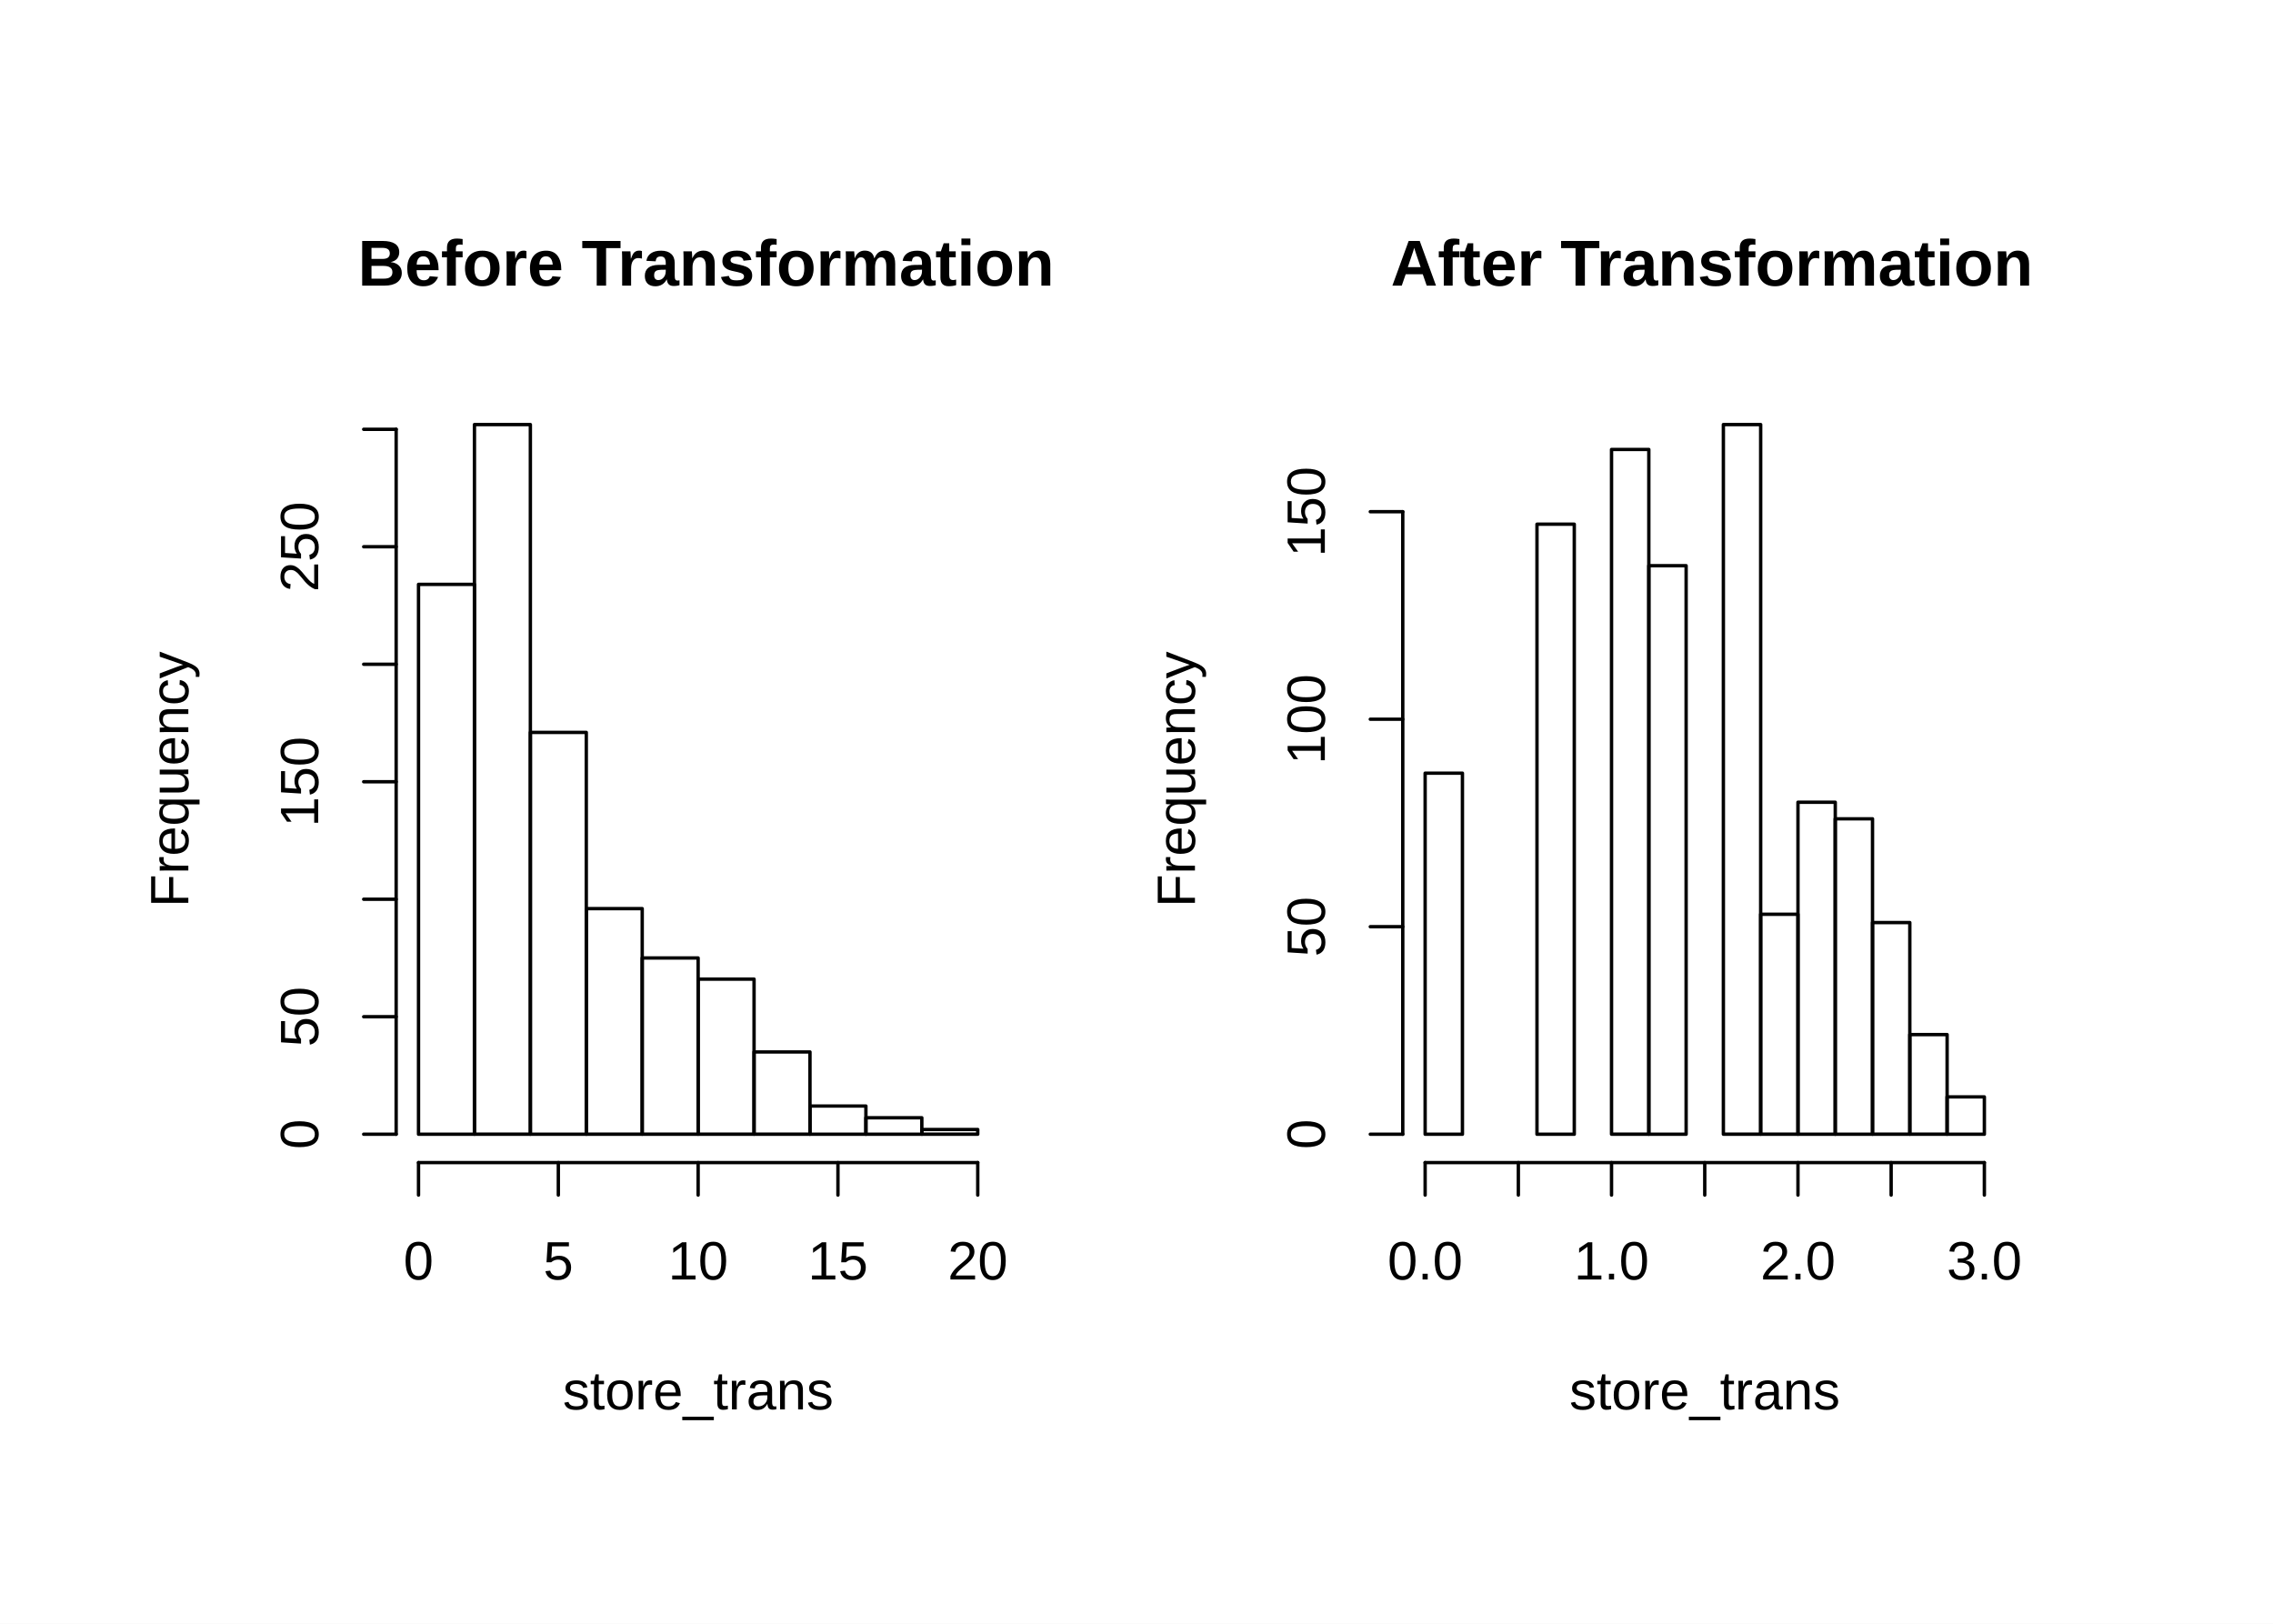
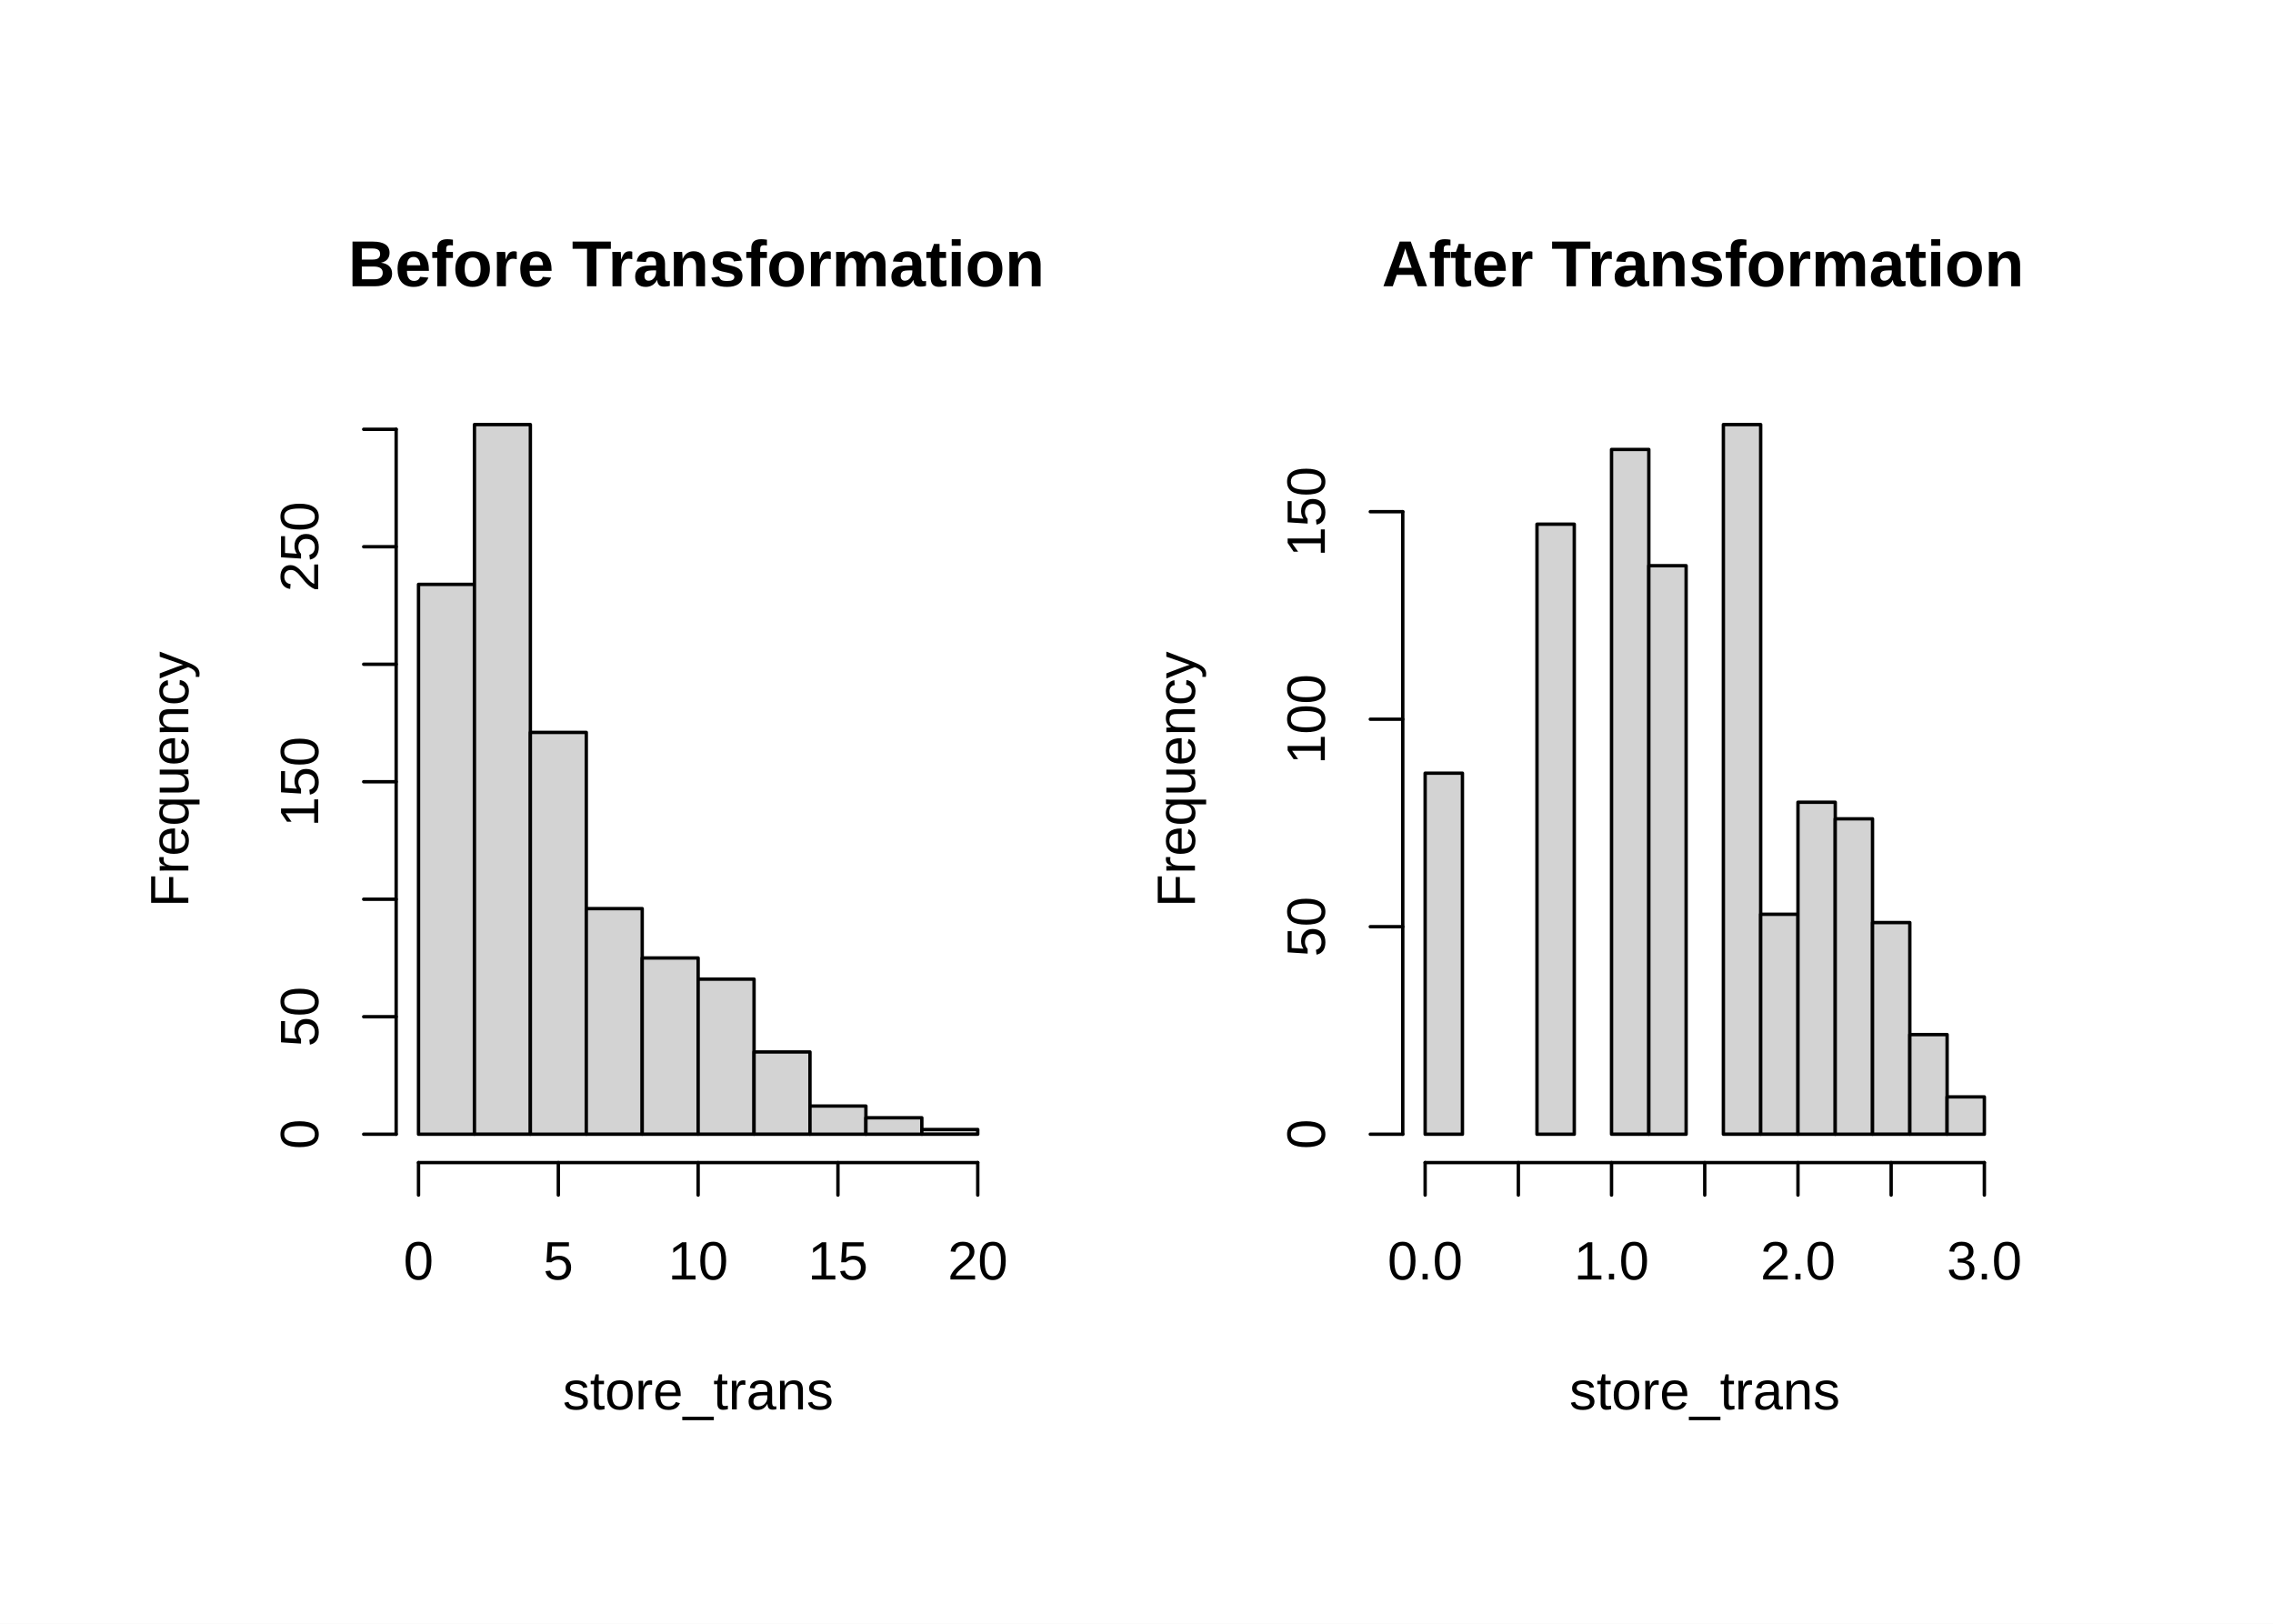
<svg xmlns="http://www.w3.org/2000/svg" viewBox="0 0 504.00 360.00">
  <defs>
    <style type="text/css">
    line, polyline, polygon, path, rect, circle {
      fill: none;
      stroke: #000000;
      stroke-linecap: round;
      stroke-linejoin: round;
      stroke-miterlimit: 10.00;
    }
  </style>
  </defs>
  <rect width="100%" height="100%" style="stroke: none; fill: #FFFFFF;" />
  <defs>
    <clipPath id="cpMjguODB8MjUyLjAwfDMzMS4yMHwyOC44MA==">
      <rect x="28.80" y="28.80" width="223.20" height="302.40" />
    </clipPath>
  </defs>
  <g clip-path="url(#cpMjguODB8MjUyLjAwfDMzMS4yMHwyOC44MA==)">
-     <text x="79.34" y="63.33" style="font-size: 14.40px; font-weight: bold; font-family: Arial;" textLength="150.91px" lengthAdjust="spacingAndGlyphs">Before Transformation</text>
+     <text x="77.19" y="63.47" style="font-size: 14.40px; font-weight: bold; font-family: Arial;" textLength="155.22px" lengthAdjust="spacingAndGlyphs">Before Transformation</text>
  </g>
  <g clip-path="url(#cpMjguODB8MjUyLjAwfDMzMS4yMHwyOC44MA==)">
    <text x="124.79" y="312.48" style="font-size: 12.00px; font-family: Arial;" textLength="60.03px" lengthAdjust="spacingAndGlyphs">store_trans</text>
  </g>
  <g clip-path="url(#cpMjguODB8MjUyLjAwfDMzMS4yMHwyOC44MA==)">
    <text transform="translate(41.76,201.15) rotate(-90)" style="font-size: 12.00px; font-family: Arial;" textLength="56.70px" lengthAdjust="spacingAndGlyphs">Frequency</text>
  </g>
  <defs>
    <clipPath id="cpMC4wMHw1MDQuMDB8MzYwLjAwfDAuMDA=">
      <rect x="0.00" y="0.00" width="504.00" height="360.00" />
    </clipPath>
  </defs>
  <line x1="92.80" y1="257.76" x2="216.80" y2="257.76" style="stroke-width: 0.75;" clip-path="url(#cpMC4wMHw1MDQuMDB8MzYwLjAwfDAuMDA=)" />
  <line x1="92.80" y1="257.76" x2="92.80" y2="264.96" style="stroke-width: 0.75;" clip-path="url(#cpMC4wMHw1MDQuMDB8MzYwLjAwfDAuMDA=)" />
  <line x1="123.80" y1="257.76" x2="123.80" y2="264.96" style="stroke-width: 0.75;" clip-path="url(#cpMC4wMHw1MDQuMDB8MzYwLjAwfDAuMDA=)" />
  <line x1="154.80" y1="257.76" x2="154.80" y2="264.96" style="stroke-width: 0.75;" clip-path="url(#cpMC4wMHw1MDQuMDB8MzYwLjAwfDAuMDA=)" />
  <line x1="185.80" y1="257.76" x2="185.80" y2="264.96" style="stroke-width: 0.75;" clip-path="url(#cpMC4wMHw1MDQuMDB8MzYwLjAwfDAuMDA=)" />
  <line x1="216.80" y1="257.76" x2="216.80" y2="264.96" style="stroke-width: 0.75;" clip-path="url(#cpMC4wMHw1MDQuMDB8MzYwLjAwfDAuMDA=)" />
  <g clip-path="url(#cpMC4wMHw1MDQuMDB8MzYwLjAwfDAuMDA=)">
    <text x="89.46" y="283.68" style="font-size: 12.00px; font-family: Arial;" textLength="6.67px" lengthAdjust="spacingAndGlyphs">0</text>
  </g>
  <g clip-path="url(#cpMC4wMHw1MDQuMDB8MzYwLjAwfDAuMDA=)">
    <text x="120.46" y="283.68" style="font-size: 12.00px; font-family: Arial;" textLength="6.67px" lengthAdjust="spacingAndGlyphs">5</text>
  </g>
  <g clip-path="url(#cpMC4wMHw1MDQuMDB8MzYwLjAwfDAuMDA=)">
    <text x="148.13" y="283.68" style="font-size: 12.00px; font-family: Arial;" textLength="13.35px" lengthAdjust="spacingAndGlyphs">10</text>
  </g>
  <g clip-path="url(#cpMC4wMHw1MDQuMDB8MzYwLjAwfDAuMDA=)">
    <text x="179.13" y="283.68" style="font-size: 12.00px; font-family: Arial;" textLength="13.35px" lengthAdjust="spacingAndGlyphs">15</text>
  </g>
  <g clip-path="url(#cpMC4wMHw1MDQuMDB8MzYwLjAwfDAuMDA=)">
    <text x="210.13" y="283.68" style="font-size: 12.00px; font-family: Arial;" textLength="13.35px" lengthAdjust="spacingAndGlyphs">20</text>
  </g>
  <line x1="87.84" y1="251.47" x2="87.84" y2="95.18" style="stroke-width: 0.75;" clip-path="url(#cpMC4wMHw1MDQuMDB8MzYwLjAwfDAuMDA=)" />
  <line x1="87.84" y1="251.47" x2="80.64" y2="251.47" style="stroke-width: 0.75;" clip-path="url(#cpMC4wMHw1MDQuMDB8MzYwLjAwfDAuMDA=)" />
  <line x1="87.84" y1="225.42" x2="80.64" y2="225.42" style="stroke-width: 0.75;" clip-path="url(#cpMC4wMHw1MDQuMDB8MzYwLjAwfDAuMDA=)" />
  <line x1="87.84" y1="199.37" x2="80.64" y2="199.37" style="stroke-width: 0.75;" clip-path="url(#cpMC4wMHw1MDQuMDB8MzYwLjAwfDAuMDA=)" />
  <line x1="87.84" y1="173.32" x2="80.64" y2="173.32" style="stroke-width: 0.75;" clip-path="url(#cpMC4wMHw1MDQuMDB8MzYwLjAwfDAuMDA=)" />
  <line x1="87.84" y1="147.27" x2="80.64" y2="147.27" style="stroke-width: 0.75;" clip-path="url(#cpMC4wMHw1MDQuMDB8MzYwLjAwfDAuMDA=)" />
  <line x1="87.84" y1="121.22" x2="80.64" y2="121.22" style="stroke-width: 0.75;" clip-path="url(#cpMC4wMHw1MDQuMDB8MzYwLjAwfDAuMDA=)" />
  <line x1="87.84" y1="95.18" x2="80.64" y2="95.18" style="stroke-width: 0.75;" clip-path="url(#cpMC4wMHw1MDQuMDB8MzYwLjAwfDAuMDA=)" />
  <g clip-path="url(#cpMC4wMHw1MDQuMDB8MzYwLjAwfDAuMDA=)">
    <text transform="translate(70.56,254.80) rotate(-90)" style="font-size: 12.00px; font-family: Arial;" textLength="6.67px" lengthAdjust="spacingAndGlyphs">0</text>
  </g>
  <g clip-path="url(#cpMC4wMHw1MDQuMDB8MzYwLjAwfDAuMDA=)">
    <text transform="translate(70.56,232.09) rotate(-90)" style="font-size: 12.00px; font-family: Arial;" textLength="13.35px" lengthAdjust="spacingAndGlyphs">50</text>
  </g>
  <g clip-path="url(#cpMC4wMHw1MDQuMDB8MzYwLjAwfDAuMDA=)">
    <text transform="translate(70.56,183.33) rotate(-90)" style="font-size: 12.00px; font-family: Arial;" textLength="20.02px" lengthAdjust="spacingAndGlyphs">150</text>
  </g>
  <g clip-path="url(#cpMC4wMHw1MDQuMDB8MzYwLjAwfDAuMDA=)">
    <text transform="translate(70.56,131.23) rotate(-90)" style="font-size: 12.00px; font-family: Arial;" textLength="20.02px" lengthAdjust="spacingAndGlyphs">250</text>
  </g>
  <defs>
    <clipPath id="cpODcuODR8MjIxLjc2fDI1Ny43Nnw4Ny44NA==">
      <rect x="87.84" y="87.84" width="133.92" height="169.92" />
    </clipPath>
  </defs>
-   <rect x="92.80" y="129.56" width="12.40" height="121.91" style="stroke-width: 0.75;" clip-path="url(#cpODcuODR8MjIxLjc2fDI1Ny43Nnw4Ny44NA==)" />
-   <rect x="105.20" y="94.13" width="12.40" height="157.33" style="stroke-width: 0.75;" clip-path="url(#cpODcuODR8MjIxLjc2fDI1Ny43Nnw4Ny44NA==)" />
-   <rect x="117.60" y="162.38" width="12.40" height="89.09" style="stroke-width: 0.75;" clip-path="url(#cpODcuODR8MjIxLjc2fDI1Ny43Nnw4Ny44NA==)" />
-   <rect x="130.00" y="201.45" width="12.40" height="50.01" style="stroke-width: 0.75;" clip-path="url(#cpODcuODR8MjIxLjc2fDI1Ny43Nnw4Ny44NA==)" />
-   <rect x="142.40" y="212.39" width="12.40" height="39.07" style="stroke-width: 0.75;" clip-path="url(#cpODcuODR8MjIxLjc2fDI1Ny43Nnw4Ny44NA==)" />
-   <rect x="154.80" y="217.08" width="12.40" height="34.38" style="stroke-width: 0.75;" clip-path="url(#cpODcuODR8MjIxLjc2fDI1Ny43Nnw4Ny44NA==)" />
-   <rect x="167.20" y="233.23" width="12.40" height="18.23" style="stroke-width: 0.75;" clip-path="url(#cpODcuODR8MjIxLjc2fDI1Ny43Nnw4Ny44NA==)" />
-   <rect x="179.60" y="245.22" width="12.40" height="6.25" style="stroke-width: 0.75;" clip-path="url(#cpODcuODR8MjIxLjc2fDI1Ny43Nnw4Ny44NA==)" />
-   <rect x="192.00" y="247.82" width="12.40" height="3.65" style="stroke-width: 0.75;" clip-path="url(#cpODcuODR8MjIxLjc2fDI1Ny43Nnw4Ny44NA==)" />
-   <rect x="204.40" y="250.42" width="12.40" height="1.04" style="stroke-width: 0.75;" clip-path="url(#cpODcuODR8MjIxLjc2fDI1Ny43Nnw4Ny44NA==)" />
+   <rect x="92.80" y="129.56" width="12.40" height="121.91" style="stroke-width: 0.75; fill: #D3D3D3;" clip-path="url(#cpODcuODR8MjIxLjc2fDI1Ny43Nnw4Ny44NA==)" />
+   <rect x="105.20" y="94.13" width="12.40" height="157.33" style="stroke-width: 0.75; fill: #D3D3D3;" clip-path="url(#cpODcuODR8MjIxLjc2fDI1Ny43Nnw4Ny44NA==)" />
+   <rect x="117.60" y="162.38" width="12.40" height="89.09" style="stroke-width: 0.75; fill: #D3D3D3;" clip-path="url(#cpODcuODR8MjIxLjc2fDI1Ny43Nnw4Ny44NA==)" />
+   <rect x="130.00" y="201.45" width="12.40" height="50.01" style="stroke-width: 0.75; fill: #D3D3D3;" clip-path="url(#cpODcuODR8MjIxLjc2fDI1Ny43Nnw4Ny44NA==)" />
+   <rect x="142.40" y="212.39" width="12.40" height="39.07" style="stroke-width: 0.75; fill: #D3D3D3;" clip-path="url(#cpODcuODR8MjIxLjc2fDI1Ny43Nnw4Ny44NA==)" />
+   <rect x="154.80" y="217.08" width="12.40" height="34.38" style="stroke-width: 0.75; fill: #D3D3D3;" clip-path="url(#cpODcuODR8MjIxLjc2fDI1Ny43Nnw4Ny44NA==)" />
+   <rect x="167.20" y="233.23" width="12.40" height="18.23" style="stroke-width: 0.75; fill: #D3D3D3;" clip-path="url(#cpODcuODR8MjIxLjc2fDI1Ny43Nnw4Ny44NA==)" />
+   <rect x="179.60" y="245.22" width="12.40" height="6.25" style="stroke-width: 0.75; fill: #D3D3D3;" clip-path="url(#cpODcuODR8MjIxLjc2fDI1Ny43Nnw4Ny44NA==)" />
+   <rect x="192.00" y="247.82" width="12.40" height="3.65" style="stroke-width: 0.75; fill: #D3D3D3;" clip-path="url(#cpODcuODR8MjIxLjc2fDI1Ny43Nnw4Ny44NA==)" />
+   <rect x="204.40" y="250.42" width="12.40" height="1.04" style="stroke-width: 0.75; fill: #D3D3D3;" clip-path="url(#cpODcuODR8MjIxLjc2fDI1Ny43Nnw4Ny44NA==)" />
  <defs>
    <clipPath id="cpMzExLjA0fDQ0NC45NnwyNTcuNzZ8ODcuODQ=">
      <rect x="311.04" y="87.84" width="133.92" height="169.92" />
    </clipPath>
  </defs>
  <defs>
    <clipPath id="cpMjUyLjAwfDQ3NS4yMHwzMzEuMjB8MjguODA=">
      <rect x="252.00" y="28.80" width="223.20" height="302.40" />
    </clipPath>
  </defs>
  <g clip-path="url(#cpMjUyLjAwfDQ3NS4yMHwzMzEuMjB8MjguODA=)">
-     <text x="308.38" y="63.33" style="font-size: 14.40px; font-weight: bold; font-family: Arial;" textLength="139.23px" lengthAdjust="spacingAndGlyphs">After Transformation</text>
+     <text x="306.39" y="63.47" style="font-size: 14.40px; font-weight: bold; font-family: Arial;" textLength="143.21px" lengthAdjust="spacingAndGlyphs">After Transformation</text>
  </g>
  <g clip-path="url(#cpMjUyLjAwfDQ3NS4yMHwzMzEuMjB8MjguODA=)">
    <text x="347.99" y="312.48" style="font-size: 12.00px; font-family: Arial;" textLength="60.03px" lengthAdjust="spacingAndGlyphs">store_trans</text>
  </g>
  <g clip-path="url(#cpMjUyLjAwfDQ3NS4yMHwzMzEuMjB8MjguODA=)">
    <text transform="translate(264.96,201.15) rotate(-90)" style="font-size: 12.00px; font-family: Arial;" textLength="56.70px" lengthAdjust="spacingAndGlyphs">Frequency</text>
  </g>
  <defs>
    <clipPath id="cpMC4wMHw1MDQuMDB8MzYwLjAwfDAuMDA=">
      <rect x="0.00" y="0.00" width="504.00" height="360.00" />
    </clipPath>
  </defs>
  <line x1="316.00" y1="257.76" x2="440.00" y2="257.76" style="stroke-width: 0.75;" clip-path="url(#cpMC4wMHw1MDQuMDB8MzYwLjAwfDAuMDA=)" />
  <line x1="316.00" y1="257.76" x2="316.00" y2="264.96" style="stroke-width: 0.75;" clip-path="url(#cpMC4wMHw1MDQuMDB8MzYwLjAwfDAuMDA=)" />
  <line x1="336.67" y1="257.76" x2="336.67" y2="264.96" style="stroke-width: 0.75;" clip-path="url(#cpMC4wMHw1MDQuMDB8MzYwLjAwfDAuMDA=)" />
  <line x1="357.33" y1="257.76" x2="357.33" y2="264.96" style="stroke-width: 0.75;" clip-path="url(#cpMC4wMHw1MDQuMDB8MzYwLjAwfDAuMDA=)" />
  <line x1="378.00" y1="257.76" x2="378.00" y2="264.96" style="stroke-width: 0.75;" clip-path="url(#cpMC4wMHw1MDQuMDB8MzYwLjAwfDAuMDA=)" />
  <line x1="398.67" y1="257.76" x2="398.67" y2="264.96" style="stroke-width: 0.75;" clip-path="url(#cpMC4wMHw1MDQuMDB8MzYwLjAwfDAuMDA=)" />
  <line x1="419.33" y1="257.76" x2="419.33" y2="264.96" style="stroke-width: 0.75;" clip-path="url(#cpMC4wMHw1MDQuMDB8MzYwLjAwfDAuMDA=)" />
  <line x1="440.00" y1="257.76" x2="440.00" y2="264.96" style="stroke-width: 0.75;" clip-path="url(#cpMC4wMHw1MDQuMDB8MzYwLjAwfDAuMDA=)" />
  <g clip-path="url(#cpMC4wMHw1MDQuMDB8MzYwLjAwfDAuMDA=)">
    <text x="307.66" y="283.68" style="font-size: 12.00px; font-family: Arial;" textLength="16.68px" lengthAdjust="spacingAndGlyphs">0.0</text>
  </g>
  <g clip-path="url(#cpMC4wMHw1MDQuMDB8MzYwLjAwfDAuMDA=)">
    <text x="348.99" y="283.68" style="font-size: 12.00px; font-family: Arial;" textLength="16.68px" lengthAdjust="spacingAndGlyphs">1.0</text>
  </g>
  <g clip-path="url(#cpMC4wMHw1MDQuMDB8MzYwLjAwfDAuMDA=)">
    <text x="390.33" y="283.68" style="font-size: 12.00px; font-family: Arial;" textLength="16.68px" lengthAdjust="spacingAndGlyphs">2.0</text>
  </g>
  <g clip-path="url(#cpMC4wMHw1MDQuMDB8MzYwLjAwfDAuMDA=)">
    <text x="431.66" y="283.68" style="font-size: 12.00px; font-family: Arial;" textLength="16.68px" lengthAdjust="spacingAndGlyphs">3.0</text>
  </g>
  <line x1="311.04" y1="251.47" x2="311.04" y2="113.45" style="stroke-width: 0.75;" clip-path="url(#cpMC4wMHw1MDQuMDB8MzYwLjAwfDAuMDA=)" />
  <line x1="311.04" y1="251.47" x2="303.84" y2="251.47" style="stroke-width: 0.75;" clip-path="url(#cpMC4wMHw1MDQuMDB8MzYwLjAwfDAuMDA=)" />
  <line x1="311.04" y1="205.46" x2="303.84" y2="205.46" style="stroke-width: 0.75;" clip-path="url(#cpMC4wMHw1MDQuMDB8MzYwLjAwfDAuMDA=)" />
  <line x1="311.04" y1="159.46" x2="303.84" y2="159.46" style="stroke-width: 0.75;" clip-path="url(#cpMC4wMHw1MDQuMDB8MzYwLjAwfDAuMDA=)" />
  <line x1="311.04" y1="113.45" x2="303.84" y2="113.45" style="stroke-width: 0.75;" clip-path="url(#cpMC4wMHw1MDQuMDB8MzYwLjAwfDAuMDA=)" />
  <g clip-path="url(#cpMC4wMHw1MDQuMDB8MzYwLjAwfDAuMDA=)">
    <text transform="translate(293.76,254.80) rotate(-90)" style="font-size: 12.00px; font-family: Arial;" textLength="6.67px" lengthAdjust="spacingAndGlyphs">0</text>
  </g>
  <g clip-path="url(#cpMC4wMHw1MDQuMDB8MzYwLjAwfDAuMDA=)">
    <text transform="translate(293.76,212.14) rotate(-90)" style="font-size: 12.00px; font-family: Arial;" textLength="13.35px" lengthAdjust="spacingAndGlyphs">50</text>
  </g>
  <g clip-path="url(#cpMC4wMHw1MDQuMDB8MzYwLjAwfDAuMDA=)">
    <text transform="translate(293.76,169.47) rotate(-90)" style="font-size: 12.00px; font-family: Arial;" textLength="20.02px" lengthAdjust="spacingAndGlyphs">100</text>
  </g>
  <g clip-path="url(#cpMC4wMHw1MDQuMDB8MzYwLjAwfDAuMDA=)">
    <text transform="translate(293.76,123.47) rotate(-90)" style="font-size: 12.00px; font-family: Arial;" textLength="20.02px" lengthAdjust="spacingAndGlyphs">150</text>
  </g>
  <defs>
    <clipPath id="cpMzExLjA0fDQ0NC45NnwyNTcuNzZ8ODcuODQ=">
      <rect x="311.04" y="87.84" width="133.92" height="169.92" />
    </clipPath>
  </defs>
-   <rect x="316.00" y="171.42" width="8.27" height="80.05" style="stroke-width: 0.75;" clip-path="url(#cpMzExLjA0fDQ0NC45NnwyNTcuNzZ8ODcuODQ=)" />
-   <rect x="324.27" y="251.47" width="8.27" height="0.00" style="stroke-width: 0.75;" clip-path="url(#cpMzExLjA0fDQ0NC45NnwyNTcuNzZ8ODcuODQ=)" />
-   <rect x="332.53" y="251.47" width="8.27" height="0.00" style="stroke-width: 0.75;" clip-path="url(#cpMzExLjA0fDQ0NC45NnwyNTcuNzZ8ODcuODQ=)" />
-   <rect x="340.80" y="116.22" width="8.27" height="135.25" style="stroke-width: 0.75;" clip-path="url(#cpMzExLjA0fDQ0NC45NnwyNTcuNzZ8ODcuODQ=)" />
-   <rect x="349.07" y="251.47" width="8.27" height="0.00" style="stroke-width: 0.75;" clip-path="url(#cpMzExLjA0fDQ0NC45NnwyNTcuNzZ8ODcuODQ=)" />
-   <rect x="357.33" y="99.65" width="8.27" height="151.81" style="stroke-width: 0.75;" clip-path="url(#cpMzExLjA0fDQ0NC45NnwyNTcuNzZ8ODcuODQ=)" />
-   <rect x="365.60" y="125.42" width="8.27" height="126.05" style="stroke-width: 0.75;" clip-path="url(#cpMzExLjA0fDQ0NC45NnwyNTcuNzZ8ODcuODQ=)" />
-   <rect x="373.87" y="251.47" width="8.27" height="0.00" style="stroke-width: 0.75;" clip-path="url(#cpMzExLjA0fDQ0NC45NnwyNTcuNzZ8ODcuODQ=)" />
-   <rect x="382.13" y="94.13" width="8.27" height="157.33" style="stroke-width: 0.75;" clip-path="url(#cpMzExLjA0fDQ0NC45NnwyNTcuNzZ8ODcuODQ=)" />
-   <rect x="390.40" y="202.70" width="8.27" height="48.76" style="stroke-width: 0.75;" clip-path="url(#cpMzExLjA0fDQ0NC45NnwyNTcuNzZ8ODcuODQ=)" />
-   <rect x="398.67" y="177.86" width="8.27" height="73.61" style="stroke-width: 0.75;" clip-path="url(#cpMzExLjA0fDQ0NC45NnwyNTcuNzZ8ODcuODQ=)" />
-   <rect x="406.93" y="181.54" width="8.27" height="69.93" style="stroke-width: 0.75;" clip-path="url(#cpMzExLjA0fDQ0NC45NnwyNTcuNzZ8ODcuODQ=)" />
-   <rect x="415.20" y="204.54" width="8.27" height="46.92" style="stroke-width: 0.75;" clip-path="url(#cpMzExLjA0fDQ0NC45NnwyNTcuNzZ8ODcuODQ=)" />
-   <rect x="423.47" y="229.38" width="8.27" height="22.08" style="stroke-width: 0.75;" clip-path="url(#cpMzExLjA0fDQ0NC45NnwyNTcuNzZ8ODcuODQ=)" />
-   <rect x="431.73" y="243.19" width="8.27" height="8.28" style="stroke-width: 0.75;" clip-path="url(#cpMzExLjA0fDQ0NC45NnwyNTcuNzZ8ODcuODQ=)" />
+   <rect x="316.00" y="171.42" width="8.27" height="80.05" style="stroke-width: 0.75; fill: #D3D3D3;" clip-path="url(#cpMzExLjA0fDQ0NC45NnwyNTcuNzZ8ODcuODQ=)" />
+   <rect x="324.27" y="251.47" width="8.27" height="0.00" style="stroke-width: 0.75; fill: #D3D3D3;" clip-path="url(#cpMzExLjA0fDQ0NC45NnwyNTcuNzZ8ODcuODQ=)" />
+   <rect x="332.53" y="251.47" width="8.27" height="0.00" style="stroke-width: 0.75; fill: #D3D3D3;" clip-path="url(#cpMzExLjA0fDQ0NC45NnwyNTcuNzZ8ODcuODQ=)" />
+   <rect x="340.80" y="116.22" width="8.27" height="135.25" style="stroke-width: 0.75; fill: #D3D3D3;" clip-path="url(#cpMzExLjA0fDQ0NC45NnwyNTcuNzZ8ODcuODQ=)" />
+   <rect x="349.07" y="251.47" width="8.27" height="0.00" style="stroke-width: 0.75; fill: #D3D3D3;" clip-path="url(#cpMzExLjA0fDQ0NC45NnwyNTcuNzZ8ODcuODQ=)" />
+   <rect x="357.33" y="99.65" width="8.27" height="151.81" style="stroke-width: 0.75; fill: #D3D3D3;" clip-path="url(#cpMzExLjA0fDQ0NC45NnwyNTcuNzZ8ODcuODQ=)" />
+   <rect x="365.60" y="125.42" width="8.27" height="126.05" style="stroke-width: 0.75; fill: #D3D3D3;" clip-path="url(#cpMzExLjA0fDQ0NC45NnwyNTcuNzZ8ODcuODQ=)" />
+   <rect x="373.87" y="251.47" width="8.27" height="0.00" style="stroke-width: 0.75; fill: #D3D3D3;" clip-path="url(#cpMzExLjA0fDQ0NC45NnwyNTcuNzZ8ODcuODQ=)" />
+   <rect x="382.13" y="94.13" width="8.27" height="157.33" style="stroke-width: 0.75; fill: #D3D3D3;" clip-path="url(#cpMzExLjA0fDQ0NC45NnwyNTcuNzZ8ODcuODQ=)" />
+   <rect x="390.40" y="202.70" width="8.27" height="48.76" style="stroke-width: 0.75; fill: #D3D3D3;" clip-path="url(#cpMzExLjA0fDQ0NC45NnwyNTcuNzZ8ODcuODQ=)" />
+   <rect x="398.67" y="177.86" width="8.27" height="73.61" style="stroke-width: 0.75; fill: #D3D3D3;" clip-path="url(#cpMzExLjA0fDQ0NC45NnwyNTcuNzZ8ODcuODQ=)" />
+   <rect x="406.93" y="181.54" width="8.27" height="69.93" style="stroke-width: 0.75; fill: #D3D3D3;" clip-path="url(#cpMzExLjA0fDQ0NC45NnwyNTcuNzZ8ODcuODQ=)" />
+   <rect x="415.20" y="204.54" width="8.27" height="46.92" style="stroke-width: 0.75; fill: #D3D3D3;" clip-path="url(#cpMzExLjA0fDQ0NC45NnwyNTcuNzZ8ODcuODQ=)" />
+   <rect x="423.47" y="229.38" width="8.27" height="22.08" style="stroke-width: 0.75; fill: #D3D3D3;" clip-path="url(#cpMzExLjA0fDQ0NC45NnwyNTcuNzZ8ODcuODQ=)" />
+   <rect x="431.73" y="243.19" width="8.27" height="8.28" style="stroke-width: 0.75; fill: #D3D3D3;" clip-path="url(#cpMzExLjA0fDQ0NC45NnwyNTcuNzZ8ODcuODQ=)" />
</svg>
